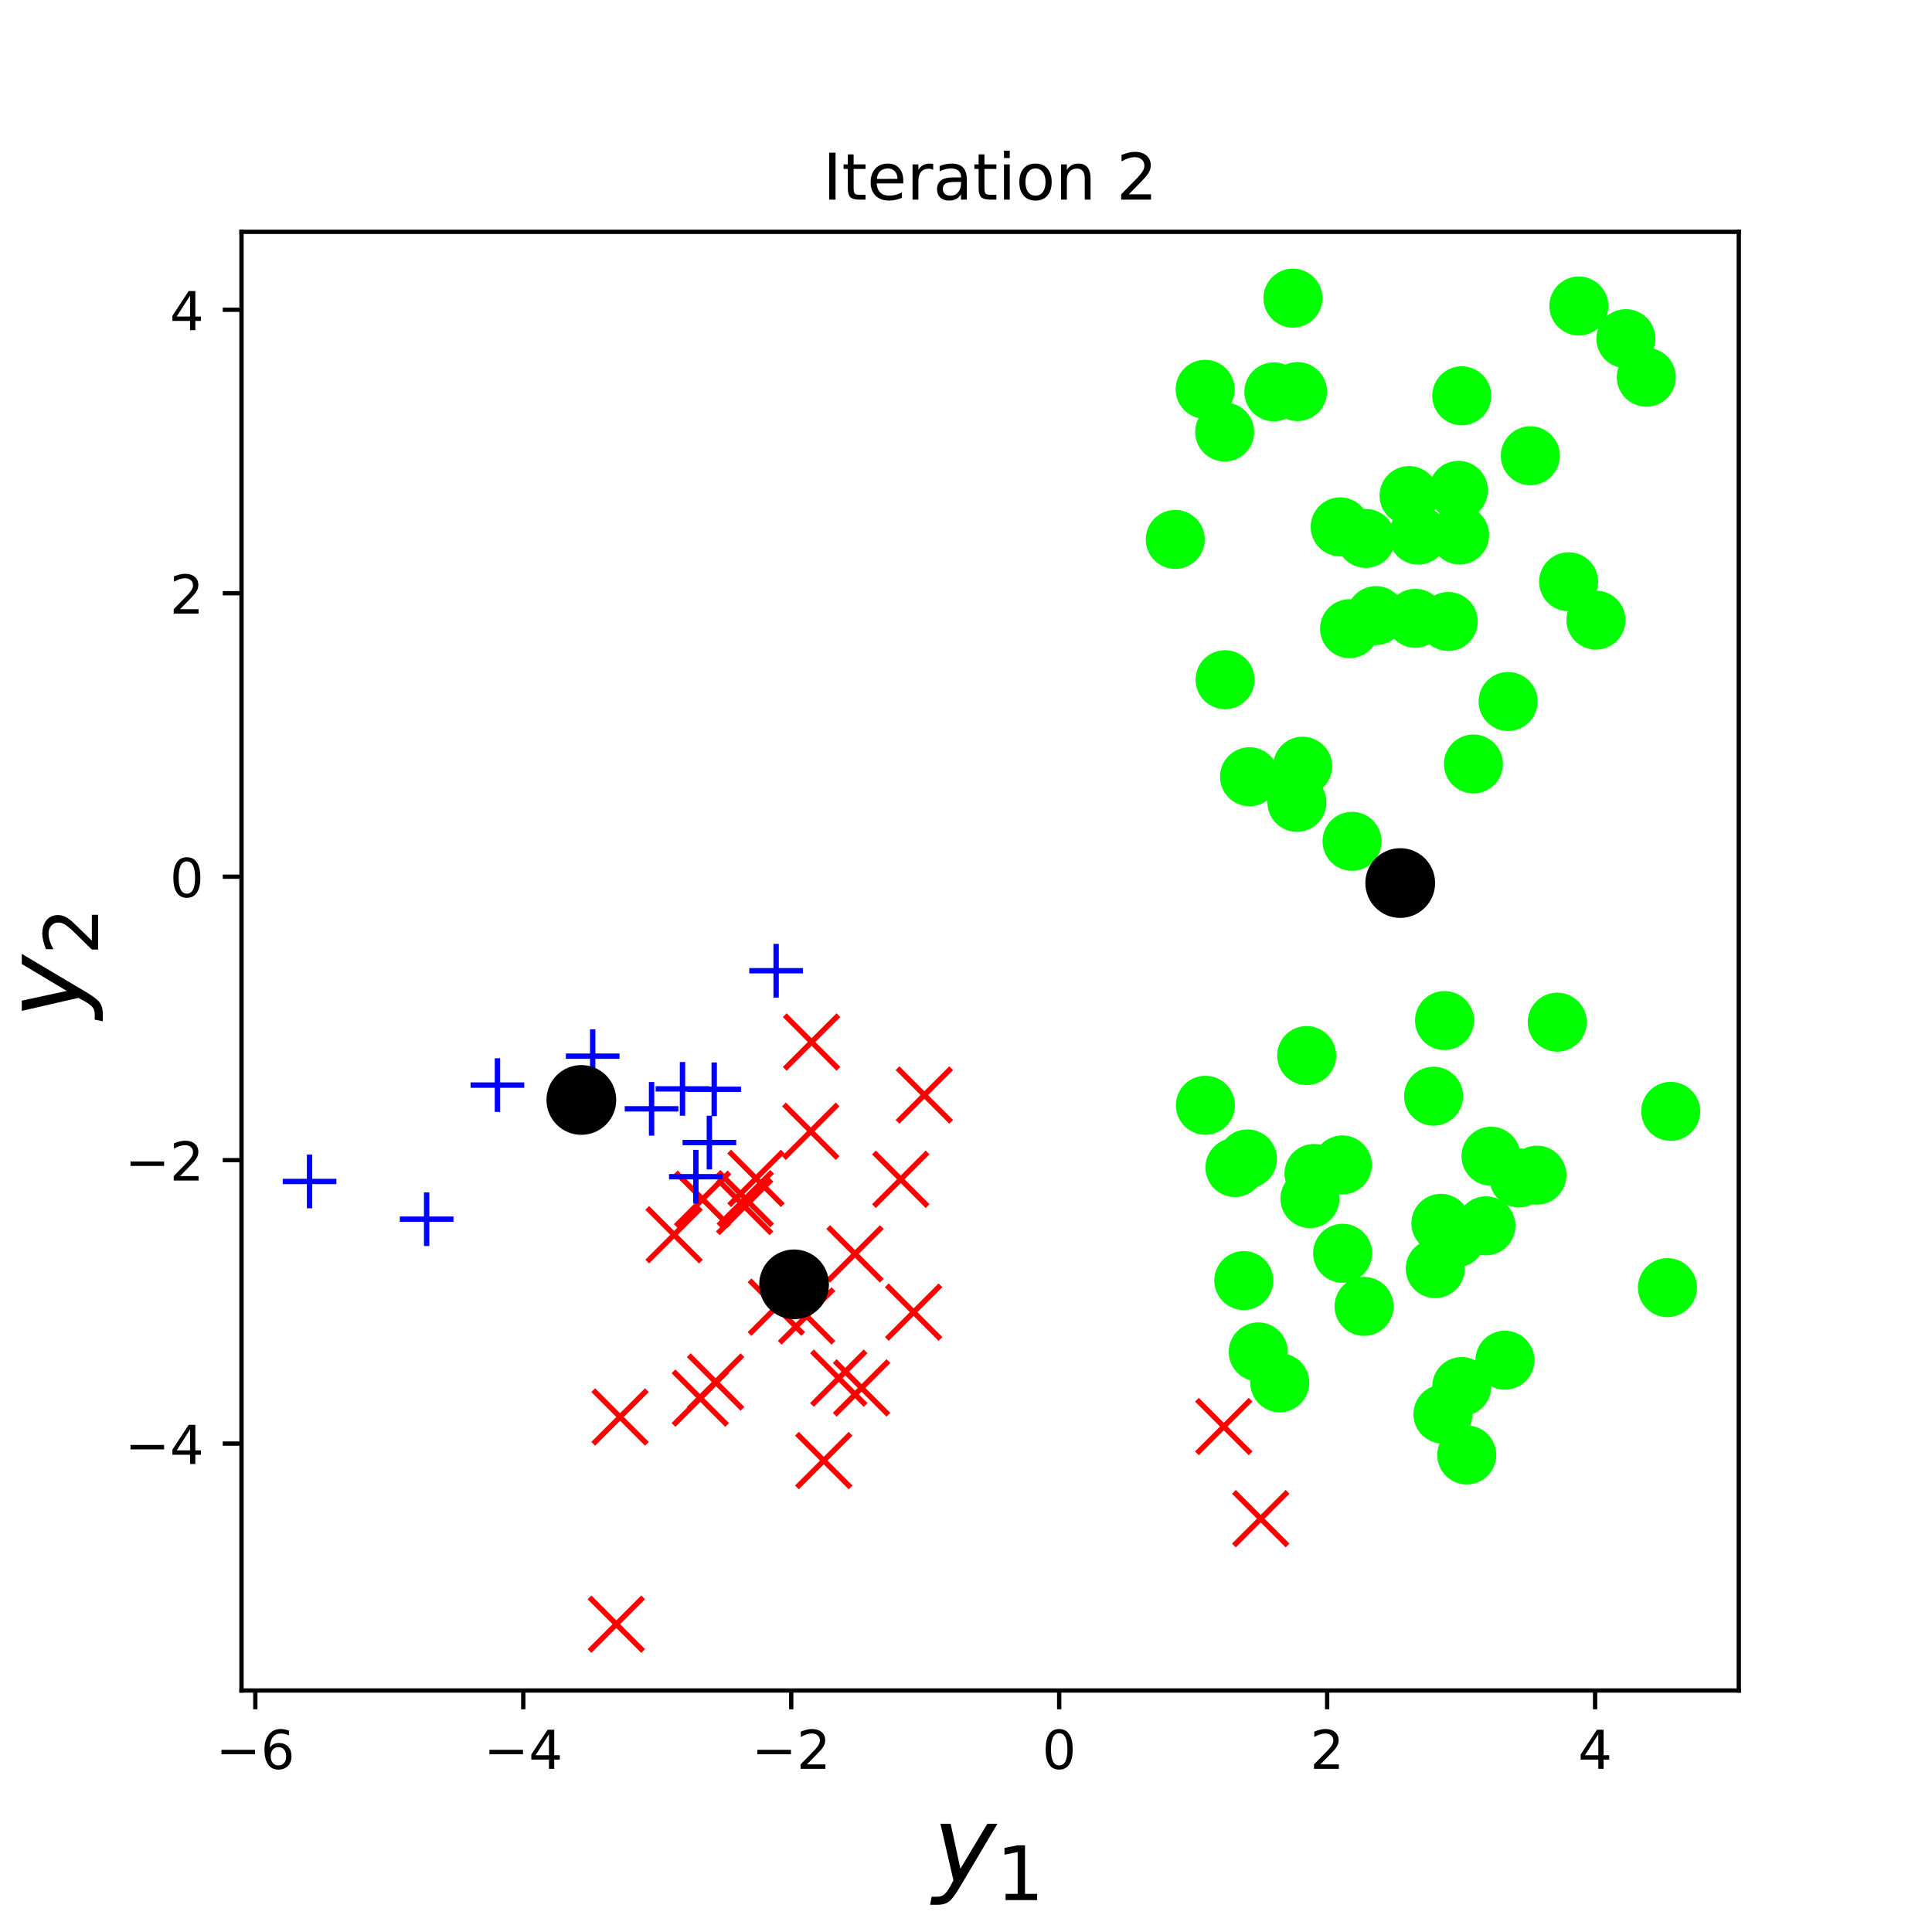
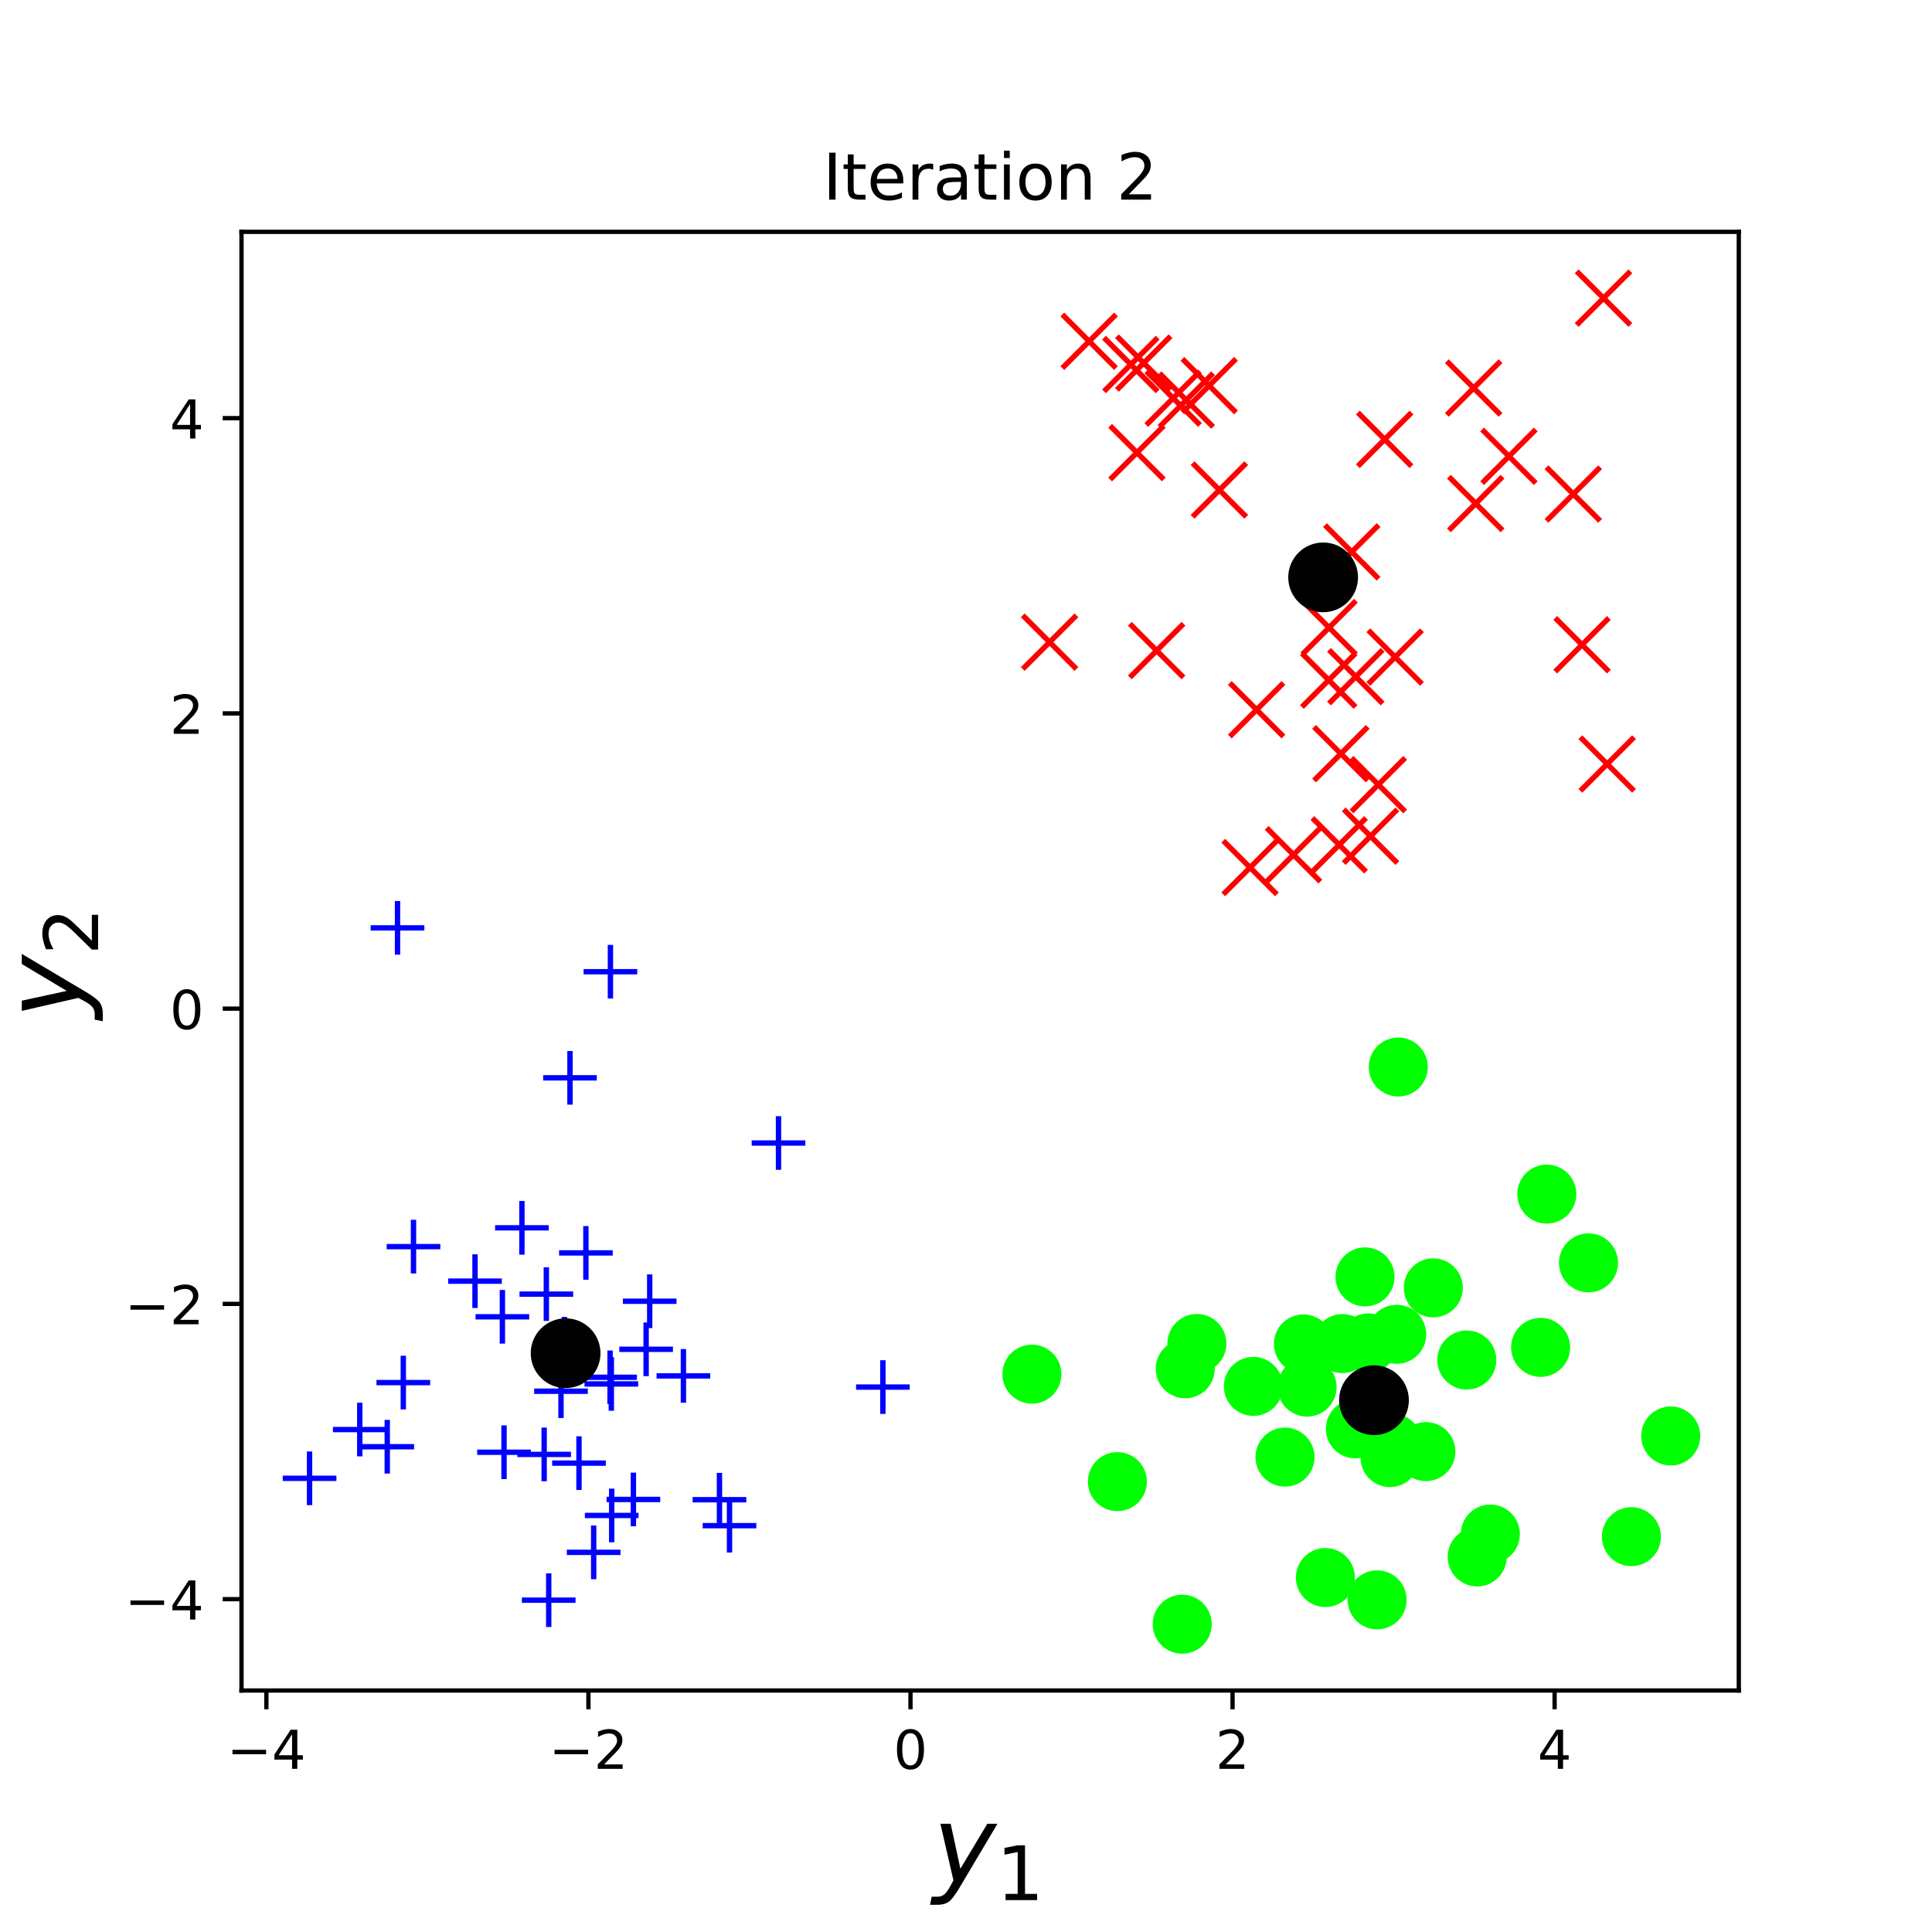
<svg xmlns="http://www.w3.org/2000/svg" xmlns:xlink="http://www.w3.org/1999/xlink" height="360pt" version="1.1" viewBox="0 0 360 360" width="360pt">
  <defs>
    <style type="text/css">
*{stroke-linecap:butt;stroke-linejoin:round;}
  </style>
  </defs>
  <g id="figure_1">
    <g id="patch_1">
      <path d="M 0 360  L 360 360  L 360 0  L 0 0  z " style="fill:#ffffff;" />
    </g>
    <g id="axes_1">
      <g id="patch_2">
        <path d="M 45 315  L 324 315  L 324 43.2  L 45 43.2  z " style="fill:#ffffff;" />
      </g>
      <g id="matplotlib.axis_1">
        <g id="xtick_1">
          <g id="line2d_1">
            <defs>
-               <path d="M 0 0  L 0 3.5  " id="m084eb316c7" style="stroke:#000000;stroke-width:0.8;" />
-             </defs>
-             <g>
-               <use style="stroke:#000000;stroke-width:0.8;" x="47.576" xlink:href="#m084eb316c7" y="315" />
+               <path d="M 0 0  L 0 3.5  " id="ma963f6e9cf" style="stroke:#000000;stroke-width:0.8;" />
+             </defs>
+             <g>
+               <use style="stroke:#000000;stroke-width:0.8;" x="49.633" xlink:href="#ma963f6e9cf" y="315" />
            </g>
          </g>
          <g id="text_1">
            <defs>
              <path d="M 10.594 35.5  L 73.188 35.5  L 73.188 27.203  L 10.594 27.203  z " id="DejaVuSans-2212" />
-               <path d="M 33.016 40.375  Q 26.375 40.375 22.484 35.828  Q 18.609 31.297 18.609 23.391  Q 18.609 15.531 22.484 10.953  Q 26.375 6.391 33.016 6.391  Q 39.656 6.391 43.531 10.953  Q 47.406 15.531 47.406 23.391  Q 47.406 31.297 43.531 35.828  Q 39.656 40.375 33.016 40.375  z M 52.594 71.297  L 52.594 62.312  Q 48.875 64.062 45.094 64.984  Q 41.312 65.922 37.594 65.922  Q 27.828 65.922 22.672 59.328  Q 17.531 52.734 16.797 39.406  Q 19.672 43.656 24.016 45.922  Q 28.375 48.188 33.594 48.188  Q 44.578 48.188 50.953 41.516  Q 57.328 34.859 57.328 23.391  Q 57.328 12.156 50.688 5.359  Q 44.047 -1.422 33.016 -1.422  Q 20.359 -1.422 13.672 8.266  Q 6.984 17.969 6.984 36.375  Q 6.984 53.656 15.188 63.938  Q 23.391 74.219 37.203 74.219  Q 40.922 74.219 44.703 73.484  Q 48.484 72.75 52.594 71.297  z " id="DejaVuSans-36" />
-             </defs>
-             <g transform="translate(40.20445 329.5984)scale(0.1 -0.1)">
+               <path d="M 37.797 64.312  L 12.891 25.391  L 37.797 25.391  z M 35.203 72.906  L 47.609 72.906  L 47.609 25.391  L 58.016 25.391  L 58.016 17.188  L 47.609 17.188  L 47.609 0  L 37.797 0  L 37.797 17.188  L 4.891 17.188  L 4.891 26.703  z " id="DejaVuSans-34" />
+             </defs>
+             <g transform="translate(42.26217 329.5984)scale(0.1 -0.1)">
              <use xlink:href="#DejaVuSans-2212" />
-               <use x="83.789" xlink:href="#DejaVuSans-36" />
+               <use x="83.789" xlink:href="#DejaVuSans-34" />
            </g>
          </g>
        </g>
        <g id="xtick_2">
          <g id="line2d_2">
            <g>
-               <use style="stroke:#000000;stroke-width:0.8;" x="97.505" xlink:href="#m084eb316c7" y="315" />
+               <use style="stroke:#000000;stroke-width:0.8;" x="109.645" xlink:href="#ma963f6e9cf" y="315" />
            </g>
          </g>
          <g id="text_2">
            <defs>
-               <path d="M 37.797 64.312  L 12.891 25.391  L 37.797 25.391  z M 35.203 72.906  L 47.609 72.906  L 47.609 25.391  L 58.016 25.391  L 58.016 17.188  L 47.609 17.188  L 47.609 0  L 37.797 0  L 37.797 17.188  L 4.891 17.188  L 4.891 26.703  z " id="DejaVuSans-34" />
-             </defs>
-             <g transform="translate(90.13429 329.5984)scale(0.1 -0.1)">
+               <path d="M 19.188 8.297  L 53.609 8.297  L 53.609 0  L 7.328 0  L 7.328 8.297  Q 12.938 14.109 22.625 23.891  Q 32.328 33.688 34.812 36.531  Q 39.547 41.844 41.422 45.531  Q 43.312 49.219 43.312 52.781  Q 43.312 58.594 39.234 62.25  Q 35.156 65.922 28.609 65.922  Q 23.969 65.922 18.812 64.312  Q 13.672 62.703 7.812 59.422  L 7.812 69.391  Q 13.766 71.781 18.938 73  Q 24.125 74.219 28.422 74.219  Q 39.75 74.219 46.484 68.547  Q 53.219 62.891 53.219 53.422  Q 53.219 48.922 51.531 44.891  Q 49.859 40.875 45.406 35.406  Q 44.188 33.984 37.641 27.219  Q 31.109 20.453 19.188 8.297  z " id="DejaVuSans-32" />
+             </defs>
+             <g transform="translate(102.2734 329.5984)scale(0.1 -0.1)">
              <use xlink:href="#DejaVuSans-2212" />
-               <use x="83.789" xlink:href="#DejaVuSans-34" />
+               <use x="83.789" xlink:href="#DejaVuSans-32" />
            </g>
          </g>
        </g>
        <g id="xtick_3">
          <g id="line2d_3">
            <g>
-               <use style="stroke:#000000;stroke-width:0.8;" x="147.435" xlink:href="#m084eb316c7" y="315" />
+               <use style="stroke:#000000;stroke-width:0.8;" x="169.656" xlink:href="#ma963f6e9cf" y="315" />
            </g>
          </g>
          <g id="text_3">
            <defs>
-               <path d="M 19.188 8.297  L 53.609 8.297  L 53.609 0  L 7.328 0  L 7.328 8.297  Q 12.938 14.109 22.625 23.891  Q 32.328 33.688 34.812 36.531  Q 39.547 41.844 41.422 45.531  Q 43.312 49.219 43.312 52.781  Q 43.312 58.594 39.234 62.25  Q 35.156 65.922 28.609 65.922  Q 23.969 65.922 18.812 64.312  Q 13.672 62.703 7.812 59.422  L 7.812 69.391  Q 13.766 71.781 18.938 73  Q 24.125 74.219 28.422 74.219  Q 39.75 74.219 46.484 68.547  Q 53.219 62.891 53.219 53.422  Q 53.219 48.922 51.531 44.891  Q 49.859 40.875 45.406 35.406  Q 44.188 33.984 37.641 27.219  Q 31.109 20.453 19.188 8.297  z " id="DejaVuSans-32" />
-             </defs>
-             <g transform="translate(140.0641 329.5984)scale(0.1 -0.1)">
-               <use xlink:href="#DejaVuSans-2212" />
-               <use x="83.789" xlink:href="#DejaVuSans-32" />
+               <path d="M 31.781 66.406  Q 24.172 66.406 20.328 58.906  Q 16.5 51.422 16.5 36.375  Q 16.5 21.391 20.328 13.891  Q 24.172 6.391 31.781 6.391  Q 39.453 6.391 43.281 13.891  Q 47.125 21.391 47.125 36.375  Q 47.125 51.422 43.281 58.906  Q 39.453 66.406 31.781 66.406  z M 31.781 74.219  Q 44.047 74.219 50.516 64.516  Q 56.984 54.828 56.984 36.375  Q 56.984 17.969 50.516 8.266  Q 44.047 -1.422 31.781 -1.422  Q 19.531 -1.422 13.062 8.266  Q 6.594 17.969 6.594 36.375  Q 6.594 54.828 13.062 64.516  Q 19.531 74.219 31.781 74.219  z " id="DejaVuSans-30" />
+             </defs>
+             <g transform="translate(166.4745 329.5984)scale(0.1 -0.1)">
+               <use xlink:href="#DejaVuSans-30" />
            </g>
          </g>
        </g>
        <g id="xtick_4">
          <g id="line2d_4">
            <g>
-               <use style="stroke:#000000;stroke-width:0.8;" x="197.365" xlink:href="#m084eb316c7" y="315" />
+               <use style="stroke:#000000;stroke-width:0.8;" x="229.667" xlink:href="#ma963f6e9cf" y="315" />
            </g>
          </g>
          <g id="text_4">
-             <defs>
-               <path d="M 31.781 66.406  Q 24.172 66.406 20.328 58.906  Q 16.5 51.422 16.5 36.375  Q 16.5 21.391 20.328 13.891  Q 24.172 6.391 31.781 6.391  Q 39.453 6.391 43.281 13.891  Q 47.125 21.391 47.125 36.375  Q 47.125 51.422 43.281 58.906  Q 39.453 66.406 31.781 66.406  z M 31.781 74.219  Q 44.047 74.219 50.516 64.516  Q 56.984 54.828 56.984 36.375  Q 56.984 17.969 50.516 8.266  Q 44.047 -1.422 31.781 -1.422  Q 19.531 -1.422 13.062 8.266  Q 6.594 17.969 6.594 36.375  Q 6.594 54.828 13.062 64.516  Q 19.531 74.219 31.781 74.219  z " id="DejaVuSans-30" />
-             </defs>
-             <g transform="translate(194.1838 329.5984)scale(0.1 -0.1)">
-               <use xlink:href="#DejaVuSans-30" />
+             <g transform="translate(226.4857 329.5984)scale(0.1 -0.1)">
+               <use xlink:href="#DejaVuSans-32" />
            </g>
          </g>
        </g>
        <g id="xtick_5">
          <g id="line2d_5">
            <g>
-               <use style="stroke:#000000;stroke-width:0.8;" x="247.295" xlink:href="#m084eb316c7" y="315" />
+               <use style="stroke:#000000;stroke-width:0.8;" x="289.678" xlink:href="#ma963f6e9cf" y="315" />
            </g>
          </g>
          <g id="text_5">
-             <g transform="translate(244.1136 329.5984)scale(0.1 -0.1)">
-               <use xlink:href="#DejaVuSans-32" />
-             </g>
-           </g>
-         </g>
-         <g id="xtick_6">
-           <g id="line2d_6">
-             <g>
-               <use style="stroke:#000000;stroke-width:0.8;" x="297.225" xlink:href="#m084eb316c7" y="315" />
-             </g>
-           </g>
-           <g id="text_6">
-             <g transform="translate(294.0435 329.5984)scale(0.1 -0.1)">
+             <g transform="translate(286.497 329.5984)scale(0.1 -0.1)">
              <use xlink:href="#DejaVuSans-34" />
            </g>
          </g>
        </g>
-         <g id="text_7">
+         <g id="text_6">
          <defs>
            <path d="M 24.812 -5.078  Q 18.562 -15.578 14.625 -18.188  Q 10.688 -20.797 4.594 -20.797  L -2.484 -20.797  L -0.984 -13.281  L 4.203 -13.281  Q 7.953 -13.281 10.594 -11.234  Q 13.234 -9.188 16.5 -3.219  L 19.281 2  L 7.172 54.688  L 16.703 54.688  L 25.781 12.797  L 50.875 54.688  L 60.297 54.688  z " id="DejaVuSans-Oblique-79" />
            <path d="M 12.406 8.297  L 28.516 8.297  L 28.516 63.922  L 10.984 60.406  L 10.984 69.391  L 28.422 72.906  L 38.281 72.906  L 38.281 8.297  L 54.391 8.297  L 54.391 0  L 12.406 0  z " id="DejaVuSans-31" />
          </defs>
          <g transform="translate(173.8 350.8344)scale(0.2 -0.2)">
            <use transform="translate(0 0.3125)" xlink:href="#DejaVuSans-Oblique-79" />
            <use transform="translate(59.17969 -16.09375)scale(0.7)" xlink:href="#DejaVuSans-31" />
          </g>
        </g>
      </g>
      <g id="matplotlib.axis_2">
        <g id="ytick_1">
-           <g id="line2d_7">
-             <defs>
-               <path d="M 0 0  L -3.5 0  " id="m9a9fa2d6c1" style="stroke:#000000;stroke-width:0.8;" />
-             </defs>
-             <g>
-               <use style="stroke:#000000;stroke-width:0.8;" x="45" xlink:href="#m9a9fa2d6c1" y="268.993" />
-             </g>
-           </g>
-           <g id="text_8">
-             <g transform="translate(23.25781 272.7926)scale(0.1 -0.1)">
+           <g id="line2d_6">
+             <defs>
+               <path d="M 0 0  L -3.5 0  " id="mb59e5fa987" style="stroke:#000000;stroke-width:0.8;" />
+             </defs>
+             <g>
+               <use style="stroke:#000000;stroke-width:0.8;" x="45" xlink:href="#mb59e5fa987" y="297.977" />
+             </g>
+           </g>
+           <g id="text_7">
+             <g transform="translate(23.25781 301.7759)scale(0.1 -0.1)">
              <use xlink:href="#DejaVuSans-2212" />
              <use x="83.789" xlink:href="#DejaVuSans-34" />
            </g>
          </g>
        </g>
        <g id="ytick_2">
-           <g id="line2d_8">
-             <g>
-               <use style="stroke:#000000;stroke-width:0.8;" x="45" xlink:href="#m9a9fa2d6c1" y="216.175" />
-             </g>
-           </g>
-           <g id="text_9">
-             <g transform="translate(23.25781 219.9745)scale(0.1 -0.1)">
+           <g id="line2d_7">
+             <g>
+               <use style="stroke:#000000;stroke-width:0.8;" x="45" xlink:href="#mb59e5fa987" y="242.961" />
+             </g>
+           </g>
+           <g id="text_8">
+             <g transform="translate(23.25781 246.7602)scale(0.1 -0.1)">
              <use xlink:href="#DejaVuSans-2212" />
              <use x="83.789" xlink:href="#DejaVuSans-32" />
            </g>
          </g>
        </g>
        <g id="ytick_3">
+           <g id="line2d_8">
+             <g>
+               <use style="stroke:#000000;stroke-width:0.8;" x="45" xlink:href="#mb59e5fa987" y="187.945" />
+             </g>
+           </g>
+           <g id="text_9">
+             <g transform="translate(31.6375 191.7446)scale(0.1 -0.1)">
+               <use xlink:href="#DejaVuSans-30" />
+             </g>
+           </g>
+         </g>
+         <g id="ytick_4">
          <g id="line2d_9">
            <g>
-               <use style="stroke:#000000;stroke-width:0.8;" x="45" xlink:href="#m9a9fa2d6c1" y="163.357" />
+               <use style="stroke:#000000;stroke-width:0.8;" x="45" xlink:href="#mb59e5fa987" y="132.93" />
            </g>
          </g>
          <g id="text_10">
-             <g transform="translate(31.6375 167.1565)scale(0.1 -0.1)">
-               <use xlink:href="#DejaVuSans-30" />
-             </g>
-           </g>
-         </g>
-         <g id="ytick_4">
+             <g transform="translate(31.6375 136.7289)scale(0.1 -0.1)">
+               <use xlink:href="#DejaVuSans-32" />
+             </g>
+           </g>
+         </g>
+         <g id="ytick_5">
          <g id="line2d_10">
            <g>
-               <use style="stroke:#000000;stroke-width:0.8;" x="45" xlink:href="#m9a9fa2d6c1" y="110.539" />
+               <use style="stroke:#000000;stroke-width:0.8;" x="45" xlink:href="#mb59e5fa987" y="77.914" />
            </g>
          </g>
          <g id="text_11">
-             <g transform="translate(31.6375 114.3385)scale(0.1 -0.1)">
-               <use xlink:href="#DejaVuSans-32" />
-             </g>
-           </g>
-         </g>
-         <g id="ytick_5">
-           <g id="line2d_11">
-             <g>
-               <use style="stroke:#000000;stroke-width:0.8;" x="45" xlink:href="#m9a9fa2d6c1" y="57.721" />
-             </g>
-           </g>
-           <g id="text_12">
-             <g transform="translate(31.6375 61.52047)scale(0.1 -0.1)">
+             <g transform="translate(31.6375 81.71323)scale(0.1 -0.1)">
              <use xlink:href="#DejaVuSans-34" />
            </g>
          </g>
        </g>
-         <g id="text_13">
+         <g id="text_12">
          <g transform="translate(15.05781 189.8)rotate(-90)scale(0.2 -0.2)">
            <use transform="translate(0 0.3125)" xlink:href="#DejaVuSans-Oblique-79" />
            <use transform="translate(59.17969 -16.09375)scale(0.7)" xlink:href="#DejaVuSans-32" />
          </g>
        </g>
      </g>
+       <g id="line2d_11">
+         <defs>
+           <path d="M -5 5  L 5 -5  M -5 -5  L 5 5  " id="m75921ccf84" style="stroke:#ff0000;" />
+         </defs>
+         <g clip-path="url(#pe12b24aa3c)">
+           <use style="fill:#ff0000;stroke:#ff0000;" x="259.967" xlink:href="#m75921ccf84" y="122.437" />
+           <use style="fill:#ff0000;stroke:#ff0000;" x="274.981" xlink:href="#m75921ccf84" y="93.824" />
+           <use style="fill:#ff0000;stroke:#ff0000;" x="225.312" xlink:href="#m75921ccf84" y="71.859" />
+           <use style="fill:#ff0000;stroke:#ff0000;" x="241.026" xlink:href="#m75921ccf84" y="159.269" />
+           <use style="fill:#ff0000;stroke:#ff0000;" x="247.658" xlink:href="#m75921ccf84" y="116.942" />
+           <use style="fill:#ff0000;stroke:#ff0000;" x="255.378" xlink:href="#m75921ccf84" y="155.819" />
+           <use style="fill:#ff0000;stroke:#ff0000;" x="251.88" xlink:href="#m75921ccf84" y="102.84" />
+           <use style="fill:#ff0000;stroke:#ff0000;" x="293.163" xlink:href="#m75921ccf84" y="92.06" />
+           <use style="fill:#ff0000;stroke:#ff0000;" x="281.166" xlink:href="#m75921ccf84" y="85.03" />
+           <use style="fill:#ff0000;stroke:#ff0000;" x="294.794" xlink:href="#m75921ccf84" y="120.139" />
+           <use style="fill:#ff0000;stroke:#ff0000;" x="252.634" xlink:href="#m75921ccf84" y="126.088" />
+           <use style="fill:#ff0000;stroke:#ff0000;" x="258.015" xlink:href="#m75921ccf84" y="81.875" />
+           <use style="fill:#ff0000;stroke:#ff0000;" x="211.855" xlink:href="#m75921ccf84" y="84.345" />
+           <use style="fill:#ff0000;stroke:#ff0000;" x="249.542" xlink:href="#m75921ccf84" y="157.418" />
+           <use style="fill:#ff0000;stroke:#ff0000;" x="249.852" xlink:href="#m75921ccf84" y="140.441" />
+           <use style="fill:#ff0000;stroke:#ff0000;" x="221.046" xlink:href="#m75921ccf84" y="74.548" />
+           <use style="fill:#ff0000;stroke:#ff0000;" x="247.589" xlink:href="#m75921ccf84" y="126.731" />
+           <use style="fill:#ff0000;stroke:#ff0000;" x="213.115" xlink:href="#m75921ccf84" y="67.646" />
+           <use style="fill:#ff0000;stroke:#ff0000;" x="234.154" xlink:href="#m75921ccf84" y="132.248" />
+           <use style="fill:#ff0000;stroke:#ff0000;" x="210.713" xlink:href="#m75921ccf84" y="67.918" />
+           <use style="fill:#ff0000;stroke:#ff0000;" x="299.475" xlink:href="#m75921ccf84" y="142.363" />
+           <use style="fill:#ff0000;stroke:#ff0000;" x="215.527" xlink:href="#m75921ccf84" y="121.229" />
+           <use style="fill:#ff0000;stroke:#ff0000;" x="232.934" xlink:href="#m75921ccf84" y="161.653" />
+           <use style="fill:#ff0000;stroke:#ff0000;" x="298.794" xlink:href="#m75921ccf84" y="55.555" />
+           <use style="fill:#ff0000;stroke:#ff0000;" x="202.949" xlink:href="#m75921ccf84" y="63.596" />
+           <use style="fill:#ff0000;stroke:#ff0000;" x="256.833" xlink:href="#m75921ccf84" y="146.207" />
+           <use style="fill:#ff0000;stroke:#ff0000;" x="195.575" xlink:href="#m75921ccf84" y="119.66" />
+           <use style="fill:#ff0000;stroke:#ff0000;" x="218.6" xlink:href="#m75921ccf84" y="74.192" />
+           <use style="fill:#ff0000;stroke:#ff0000;" x="227.218" xlink:href="#m75921ccf84" y="91.304" />
+           <use style="fill:#ff0000;stroke:#ff0000;" x="274.597" xlink:href="#m75921ccf84" y="72.303" />
+         </g>
+       </g>
      <g id="line2d_12">
        <defs>
-           <path d="M -5 5  L 5 -5  M -5 -5  L 5 5  " id="ma7353adca4" style="stroke:#ff0000;" />
-         </defs>
-         <g clip-path="url(#pc921c50f75)">
-           <use style="fill:#ff0000;stroke:#ff0000;" x="153.497" xlink:href="#ma7353adca4" y="272.16" />
-           <use style="fill:#ff0000;stroke:#ff0000;" x="151.227" xlink:href="#ma7353adca4" y="194.162" />
-           <use style="fill:#ff0000;stroke:#ff0000;" x="150.295" xlink:href="#ma7353adca4" y="245.207" />
-           <use style="fill:#ff0000;stroke:#ff0000;" x="125.605" xlink:href="#ma7353adca4" y="230.076" />
-           <use style="fill:#ff0000;stroke:#ff0000;" x="138.748" xlink:href="#ma7353adca4" y="224.815" />
-           <use style="fill:#ff0000;stroke:#ff0000;" x="172.237" xlink:href="#ma7353adca4" y="204.042" />
-           <use style="fill:#ff0000;stroke:#ff0000;" x="130.921" xlink:href="#ma7353adca4" y="223.456" />
-           <use style="fill:#ff0000;stroke:#ff0000;" x="167.842" xlink:href="#ma7353adca4" y="219.747" />
-           <use style="fill:#ff0000;stroke:#ff0000;" x="156.291" xlink:href="#ma7353adca4" y="256.797" />
-           <use style="fill:#ff0000;stroke:#ff0000;" x="144.663" xlink:href="#ma7353adca4" y="243.569" />
-           <use style="fill:#ff0000;stroke:#ff0000;" x="170.243" xlink:href="#ma7353adca4" y="244.496" />
-           <use style="fill:#ff0000;stroke:#ff0000;" x="115.54" xlink:href="#ma7353adca4" y="264.033" />
-           <use style="fill:#ff0000;stroke:#ff0000;" x="160.54" xlink:href="#ma7353adca4" y="258.619" />
-           <use style="fill:#ff0000;stroke:#ff0000;" x="114.839" xlink:href="#ma7353adca4" y="302.645" />
-           <use style="fill:#ff0000;stroke:#ff0000;" x="130.495" xlink:href="#ma7353adca4" y="260.528" />
-           <use style="fill:#ff0000;stroke:#ff0000;" x="151.077" xlink:href="#ma7353adca4" y="210.792" />
-           <use style="fill:#ff0000;stroke:#ff0000;" x="133.339" xlink:href="#ma7353adca4" y="257.519" />
-           <use style="fill:#ff0000;stroke:#ff0000;" x="159.315" xlink:href="#ma7353adca4" y="233.643" />
-           <use style="fill:#ff0000;stroke:#ff0000;" x="138.875" xlink:href="#ma7353adca4" y="223.356" />
-           <use style="fill:#ff0000;stroke:#ff0000;" x="140.866" xlink:href="#ma7353adca4" y="219.576" />
-           <use style="fill:#ff0000;stroke:#ff0000;" x="228.029" xlink:href="#ma7353adca4" y="265.813" />
-           <use style="fill:#ff0000;stroke:#ff0000;" x="234.918" xlink:href="#ma7353adca4" y="282.98" />
+           <path d="M 0 5  C 1.326 5 2.598 4.473 3.536 3.536  C 4.473 2.598 5 1.326 5 0  C 5 -1.326 4.473 -2.598 3.536 -3.536  C 2.598 -4.473 1.326 -5 0 -5  C -1.326 -5 -2.598 -4.473 -3.536 -3.536  C -4.473 -2.598 -5 -1.326 -5 0  C -5 1.326 -4.473 2.598 -3.536 3.536  C -2.598 4.473 -1.326 5 0 5  z " id="me9b2788ab7" style="stroke:#00ff00;" />
+         </defs>
+         <g clip-path="url(#pe12b24aa3c)">
+           <use style="fill:#00ff00;stroke:#00ff00;" x="208.209" xlink:href="#me9b2788ab7" y="276.08" />
+           <use style="fill:#00ff00;stroke:#00ff00;" x="223.023" xlink:href="#me9b2788ab7" y="250.343" />
+           <use style="fill:#00ff00;stroke:#00ff00;" x="259.485" xlink:href="#me9b2788ab7" y="268.92" />
+           <use style="fill:#00ff00;stroke:#00ff00;" x="256.608" xlink:href="#me9b2788ab7" y="298.11" />
+           <use style="fill:#00ff00;stroke:#00ff00;" x="250.154" xlink:href="#me9b2788ab7" y="250.356" />
+           <use style="fill:#00ff00;stroke:#00ff00;" x="259.014" xlink:href="#me9b2788ab7" y="271.601" />
+           <use style="fill:#00ff00;stroke:#00ff00;" x="260.256" xlink:href="#me9b2788ab7" y="248.632" />
+           <use style="fill:#00ff00;stroke:#00ff00;" x="265.696" xlink:href="#me9b2788ab7" y="270.484" />
+           <use style="fill:#00ff00;stroke:#00ff00;" x="295.995" xlink:href="#me9b2788ab7" y="235.317" />
+           <use style="fill:#00ff00;stroke:#00ff00;" x="277.705" xlink:href="#me9b2788ab7" y="285.85" />
+           <use style="fill:#00ff00;stroke:#00ff00;" x="246.966" xlink:href="#me9b2788ab7" y="293.952" />
+           <use style="fill:#00ff00;stroke:#00ff00;" x="243.556" xlink:href="#me9b2788ab7" y="258.464" />
+           <use style="fill:#00ff00;stroke:#00ff00;" x="239.439" xlink:href="#me9b2788ab7" y="271.511" />
+           <use style="fill:#00ff00;stroke:#00ff00;" x="254.987" xlink:href="#me9b2788ab7" y="250.232" />
+           <use style="fill:#00ff00;stroke:#00ff00;" x="242.868" xlink:href="#me9b2788ab7" y="250.42" />
+           <use style="fill:#00ff00;stroke:#00ff00;" x="273.318" xlink:href="#me9b2788ab7" y="253.422" />
+           <use style="fill:#00ff00;stroke:#00ff00;" x="252.554" xlink:href="#me9b2788ab7" y="266.241" />
+           <use style="fill:#00ff00;stroke:#00ff00;" x="254.352" xlink:href="#me9b2788ab7" y="237.934" />
+           <use style="fill:#00ff00;stroke:#00ff00;" x="192.278" xlink:href="#me9b2788ab7" y="256.055" />
+           <use style="fill:#00ff00;stroke:#00ff00;" x="287.068" xlink:href="#me9b2788ab7" y="251.065" />
+           <use style="fill:#00ff00;stroke:#00ff00;" x="220.286" xlink:href="#me9b2788ab7" y="302.645" />
+           <use style="fill:#00ff00;stroke:#00ff00;" x="220.85" xlink:href="#me9b2788ab7" y="255.054" />
+           <use style="fill:#00ff00;stroke:#00ff00;" x="260.549" xlink:href="#me9b2788ab7" y="198.822" />
+           <use style="fill:#00ff00;stroke:#00ff00;" x="288.222" xlink:href="#me9b2788ab7" y="222.503" />
+           <use style="fill:#00ff00;stroke:#00ff00;" x="311.318" xlink:href="#me9b2788ab7" y="267.572" />
+           <use style="fill:#00ff00;stroke:#00ff00;" x="275.251" xlink:href="#me9b2788ab7" y="290.109" />
+           <use style="fill:#00ff00;stroke:#00ff00;" x="303.984" xlink:href="#me9b2788ab7" y="286.337" />
+           <use style="fill:#00ff00;stroke:#00ff00;" x="233.547" xlink:href="#me9b2788ab7" y="258.333" />
+           <use style="fill:#00ff00;stroke:#00ff00;" x="267.075" xlink:href="#me9b2788ab7" y="239.974" />
        </g>
      </g>
      <g id="line2d_13">
        <defs>
-           <path d="M 0 5  C 1.326 5 2.598 4.473 3.536 3.536  C 4.473 2.598 5 1.326 5 0  C 5 -1.326 4.473 -2.598 3.536 -3.536  C 2.598 -4.473 1.326 -5 0 -5  C -1.326 -5 -2.598 -4.473 -3.536 -3.536  C -4.473 -2.598 -5 -1.326 -5 0  C -5 1.326 -4.473 2.598 -3.536 3.536  C -2.598 4.473 -1.326 5 0 5  z " id="mcce8beef41" style="stroke:#00ff00;" />
-         </defs>
-         <g clip-path="url(#pc921c50f75)">
-           <use style="fill:#00ff00;stroke:#00ff00;" x="256.392" xlink:href="#mcce8beef41" y="114.707" />
-           <use style="fill:#00ff00;stroke:#00ff00;" x="262.562" xlink:href="#mcce8beef41" y="92.341" />
-           <use style="fill:#00ff00;stroke:#00ff00;" x="228.274" xlink:href="#mcce8beef41" y="126.654" />
-           <use style="fill:#00ff00;stroke:#00ff00;" x="297.385" xlink:href="#mcce8beef41" y="115.556" />
-           <use style="fill:#00ff00;stroke:#00ff00;" x="269.867" xlink:href="#mcce8beef41" y="115.809" />
-           <use style="fill:#00ff00;stroke:#00ff00;" x="271.754" xlink:href="#mcce8beef41" y="91.367" />
-           <use style="fill:#00ff00;stroke:#00ff00;" x="224.561" xlink:href="#mcce8beef41" y="72.543" />
-           <use style="fill:#00ff00;stroke:#00ff00;" x="218.991" xlink:href="#mcce8beef41" y="100.517" />
-           <use style="fill:#00ff00;stroke:#00ff00;" x="302.961" xlink:href="#mcce8beef41" y="63.103" />
-           <use style="fill:#00ff00;stroke:#00ff00;" x="285.16" xlink:href="#mcce8beef41" y="84.924" />
-           <use style="fill:#00ff00;stroke:#00ff00;" x="251.937" xlink:href="#mcce8beef41" y="156.77" />
-           <use style="fill:#00ff00;stroke:#00ff00;" x="242.73" xlink:href="#mcce8beef41" y="142.773" />
-           <use style="fill:#00ff00;stroke:#00ff00;" x="271.985" xlink:href="#mcce8beef41" y="99.695" />
-           <use style="fill:#00ff00;stroke:#00ff00;" x="292.292" xlink:href="#mcce8beef41" y="108.401" />
-           <use style="fill:#00ff00;stroke:#00ff00;" x="306.765" xlink:href="#mcce8beef41" y="70.289" />
-           <use style="fill:#00ff00;stroke:#00ff00;" x="232.831" xlink:href="#mcce8beef41" y="144.736" />
-           <use style="fill:#00ff00;stroke:#00ff00;" x="274.556" xlink:href="#mcce8beef41" y="142.359" />
-           <use style="fill:#00ff00;stroke:#00ff00;" x="251.477" xlink:href="#mcce8beef41" y="117.143" />
-           <use style="fill:#00ff00;stroke:#00ff00;" x="237.365" xlink:href="#mcce8beef41" y="73.017" />
-           <use style="fill:#00ff00;stroke:#00ff00;" x="294.196" xlink:href="#mcce8beef41" y="57.018" />
-           <use style="fill:#00ff00;stroke:#00ff00;" x="263.733" xlink:href="#mcce8beef41" y="115.214" />
-           <use style="fill:#00ff00;stroke:#00ff00;" x="240.923" xlink:href="#mcce8beef41" y="55.555" />
-           <use style="fill:#00ff00;stroke:#00ff00;" x="272.379" xlink:href="#mcce8beef41" y="73.752" />
-           <use style="fill:#00ff00;stroke:#00ff00;" x="228.201" xlink:href="#mcce8beef41" y="80.501" />
-           <use style="fill:#00ff00;stroke:#00ff00;" x="254.488" xlink:href="#mcce8beef41" y="100.323" />
-           <use style="fill:#00ff00;stroke:#00ff00;" x="241.665" xlink:href="#mcce8beef41" y="149.513" />
-           <use style="fill:#00ff00;stroke:#00ff00;" x="281.017" xlink:href="#mcce8beef41" y="130.713" />
-           <use style="fill:#00ff00;stroke:#00ff00;" x="241.778" xlink:href="#mcce8beef41" y="72.963" />
-           <use style="fill:#00ff00;stroke:#00ff00;" x="264.265" xlink:href="#mcce8beef41" y="99.717" />
-           <use style="fill:#00ff00;stroke:#00ff00;" x="249.725" xlink:href="#mcce8beef41" y="98.173" />
-           <use style="fill:#00ff00;stroke:#00ff00;" x="310.708" xlink:href="#mcce8beef41" y="239.931" />
-           <use style="fill:#00ff00;stroke:#00ff00;" x="268.487" xlink:href="#mcce8beef41" y="227.954" />
-           <use style="fill:#00ff00;stroke:#00ff00;" x="286.389" xlink:href="#mcce8beef41" y="218.976" />
-           <use style="fill:#00ff00;stroke:#00ff00;" x="232.44" xlink:href="#mcce8beef41" y="215.949" />
-           <use style="fill:#00ff00;stroke:#00ff00;" x="276.884" xlink:href="#mcce8beef41" y="228.419" />
-           <use style="fill:#00ff00;stroke:#00ff00;" x="268.867" xlink:href="#mcce8beef41" y="263.505" />
-           <use style="fill:#00ff00;stroke:#00ff00;" x="230.109" xlink:href="#mcce8beef41" y="217.553" />
-           <use style="fill:#00ff00;stroke:#00ff00;" x="267.441" xlink:href="#mcce8beef41" y="236.391" />
-           <use style="fill:#00ff00;stroke:#00ff00;" x="244.092" xlink:href="#mcce8beef41" y="223.341" />
-           <use style="fill:#00ff00;stroke:#00ff00;" x="250.181" xlink:href="#mcce8beef41" y="233.53" />
-           <use style="fill:#00ff00;stroke:#00ff00;" x="271.271" xlink:href="#mcce8beef41" y="230.716" />
-           <use style="fill:#00ff00;stroke:#00ff00;" x="277.828" xlink:href="#mcce8beef41" y="215.446" />
-           <use style="fill:#00ff00;stroke:#00ff00;" x="254.173" xlink:href="#mcce8beef41" y="243.427" />
-           <use style="fill:#00ff00;stroke:#00ff00;" x="234.459" xlink:href="#mcce8beef41" y="251.909" />
-           <use style="fill:#00ff00;stroke:#00ff00;" x="273.308" xlink:href="#mcce8beef41" y="271.109" />
-           <use style="fill:#00ff00;stroke:#00ff00;" x="311.318" xlink:href="#mcce8beef41" y="207.089" />
-           <use style="fill:#00ff00;stroke:#00ff00;" x="269.168" xlink:href="#mcce8beef41" y="190.168" />
-           <use style="fill:#00ff00;stroke:#00ff00;" x="243.477" xlink:href="#mcce8beef41" y="196.691" />
-           <use style="fill:#00ff00;stroke:#00ff00;" x="290.171" xlink:href="#mcce8beef41" y="190.466" />
-           <use style="fill:#00ff00;stroke:#00ff00;" x="244.841" xlink:href="#mcce8beef41" y="218.665" />
-           <use style="fill:#00ff00;stroke:#00ff00;" x="238.465" xlink:href="#mcce8beef41" y="257.661" />
-           <use style="fill:#00ff00;stroke:#00ff00;" x="272.374" xlink:href="#mcce8beef41" y="258.361" />
-           <use style="fill:#00ff00;stroke:#00ff00;" x="231.763" xlink:href="#mcce8beef41" y="238.616" />
-           <use style="fill:#00ff00;stroke:#00ff00;" x="280.426" xlink:href="#mcce8beef41" y="253.456" />
-           <use style="fill:#00ff00;stroke:#00ff00;" x="283.034" xlink:href="#mcce8beef41" y="219.489" />
-           <use style="fill:#00ff00;stroke:#00ff00;" x="250.135" xlink:href="#mcce8beef41" y="217.067" />
-           <use style="fill:#00ff00;stroke:#00ff00;" x="267.128" xlink:href="#mcce8beef41" y="204.262" />
-           <use style="fill:#00ff00;stroke:#00ff00;" x="224.612" xlink:href="#mcce8beef41" y="205.956" />
+           <path d="M -5 0  L 5 0  M 0 5  L 0 -5  " id="md0c9ee6a55" style="stroke:#0000ff;" />
+         </defs>
+         <g clip-path="url(#pe12b24aa3c)">
+           <use style="fill:#0000ff;stroke:#0000ff;" x="113.744" xlink:href="#md0c9ee6a55" y="181.062" />
+           <use style="fill:#0000ff;stroke:#0000ff;" x="93.919" xlink:href="#md0c9ee6a55" y="270.605" />
+           <use style="fill:#0000ff;stroke:#0000ff;" x="104.533" xlink:href="#md0c9ee6a55" y="259.234" />
+           <use style="fill:#0000ff;stroke:#0000ff;" x="77.05" xlink:href="#md0c9ee6a55" y="232.293" />
+           <use style="fill:#0000ff;stroke:#0000ff;" x="106.208" xlink:href="#md0c9ee6a55" y="200.837" />
+           <use style="fill:#0000ff;stroke:#0000ff;" x="93.612" xlink:href="#md0c9ee6a55" y="245.368" />
+           <use style="fill:#0000ff;stroke:#0000ff;" x="74.072" xlink:href="#md0c9ee6a55" y="172.892" />
+           <use style="fill:#0000ff;stroke:#0000ff;" x="67.036" xlink:href="#md0c9ee6a55" y="266.377" />
+           <use style="fill:#0000ff;stroke:#0000ff;" x="118.024" xlink:href="#md0c9ee6a55" y="279.404" />
+           <use style="fill:#0000ff;stroke:#0000ff;" x="113.981" xlink:href="#md0c9ee6a55" y="282.38" />
+           <use style="fill:#0000ff;stroke:#0000ff;" x="105.172" xlink:href="#md0c9ee6a55" y="250.377" />
+           <use style="fill:#0000ff;stroke:#0000ff;" x="101.395" xlink:href="#md0c9ee6a55" y="271.011" />
+           <use style="fill:#0000ff;stroke:#0000ff;" x="121.061" xlink:href="#md0c9ee6a55" y="242.469" />
+           <use style="fill:#0000ff;stroke:#0000ff;" x="102.244" xlink:href="#md0c9ee6a55" y="298.164" />
+           <use style="fill:#0000ff;stroke:#0000ff;" x="72.159" xlink:href="#md0c9ee6a55" y="269.579" />
+           <use style="fill:#0000ff;stroke:#0000ff;" x="57.682" xlink:href="#md0c9ee6a55" y="275.462" />
+           <use style="fill:#0000ff;stroke:#0000ff;" x="164.514" xlink:href="#md0c9ee6a55" y="258.458" />
+           <use style="fill:#0000ff;stroke:#0000ff;" x="113.913" xlink:href="#md0c9ee6a55" y="257.88" />
+           <use style="fill:#0000ff;stroke:#0000ff;" x="107.885" xlink:href="#md0c9ee6a55" y="272.63" />
+           <use style="fill:#0000ff;stroke:#0000ff;" x="113.677" xlink:href="#md0c9ee6a55" y="256.64" />
+           <use style="fill:#0000ff;stroke:#0000ff;" x="101.803" xlink:href="#md0c9ee6a55" y="241.139" />
+           <use style="fill:#0000ff;stroke:#0000ff;" x="109.174" xlink:href="#md0c9ee6a55" y="233.459" />
+           <use style="fill:#0000ff;stroke:#0000ff;" x="110.623" xlink:href="#md0c9ee6a55" y="289.258" />
+           <use style="fill:#0000ff;stroke:#0000ff;" x="145.061" xlink:href="#md0c9ee6a55" y="212.982" />
+           <use style="fill:#0000ff;stroke:#0000ff;" x="134.061" xlink:href="#md0c9ee6a55" y="279.451" />
+           <use style="fill:#0000ff;stroke:#0000ff;" x="97.252" xlink:href="#md0c9ee6a55" y="228.79" />
+           <use style="fill:#0000ff;stroke:#0000ff;" x="127.344" xlink:href="#md0c9ee6a55" y="256.38" />
+           <use style="fill:#0000ff;stroke:#0000ff;" x="75.15" xlink:href="#md0c9ee6a55" y="257.624" />
+           <use style="fill:#0000ff;stroke:#0000ff;" x="88.513" xlink:href="#md0c9ee6a55" y="238.725" />
+           <use style="fill:#0000ff;stroke:#0000ff;" x="120.394" xlink:href="#md0c9ee6a55" y="251.427" />
+           <use style="fill:#0000ff;stroke:#0000ff;" x="135.932" xlink:href="#md0c9ee6a55" y="284.283" />
        </g>
      </g>
      <g id="line2d_14">
        <defs>
-           <path d="M -5 0  L 5 0  M 0 5  L 0 -5  " id="m11388612dd" style="stroke:#0000ff;" />
-         </defs>
-         <g clip-path="url(#pc921c50f75)">
-           <use style="fill:#0000ff;stroke:#0000ff;" x="57.682" xlink:href="#m11388612dd" y="220.15" />
-           <use style="fill:#0000ff;stroke:#0000ff;" x="110.44" xlink:href="#m11388612dd" y="196.803" />
-           <use style="fill:#0000ff;stroke:#0000ff;" x="92.687" xlink:href="#m11388612dd" y="202.191" />
-           <use style="fill:#0000ff;stroke:#0000ff;" x="127.174" xlink:href="#m11388612dd" y="202.899" />
-           <use style="fill:#0000ff;stroke:#0000ff;" x="79.5" xlink:href="#m11388612dd" y="227.173" />
-           <use style="fill:#0000ff;stroke:#0000ff;" x="133.084" xlink:href="#m11388612dd" y="202.975" />
-           <use style="fill:#0000ff;stroke:#0000ff;" x="132.18" xlink:href="#m11388612dd" y="212.896" />
-           <use style="fill:#0000ff;stroke:#0000ff;" x="144.62" xlink:href="#m11388612dd" y="180.882" />
-           <use style="fill:#0000ff;stroke:#0000ff;" x="121.411" xlink:href="#m11388612dd" y="206.616" />
-           <use style="fill:#0000ff;stroke:#0000ff;" x="129.664" xlink:href="#m11388612dd" y="219.26" />
-         </g>
-       </g>
-       <g id="line2d_15">
-         <defs>
-           <path d="M 0 6  C 1.591 6 3.117 5.368 4.243 4.243  C 5.368 3.117 6 1.591 6 0  C 6 -1.591 5.368 -3.117 4.243 -4.243  C 3.117 -5.368 1.591 -6 0 -6  C -1.591 -6 -3.117 -5.368 -4.243 -4.243  C -5.368 -3.117 -6 -1.591 -6 0  C -6 1.591 -5.368 3.117 -4.243 4.243  C -3.117 5.368 -1.591 6 0 6  z " id="me7819d906c" style="stroke:#000000;" />
-         </defs>
-         <g clip-path="url(#pc921c50f75)">
-           <use style="stroke:#000000;" x="147.966" xlink:href="#me7819d906c" y="239.321" />
-           <use style="stroke:#000000;" x="260.912" xlink:href="#me7819d906c" y="164.543" />
-           <use style="stroke:#000000;" x="108.325" xlink:href="#me7819d906c" y="204.961" />
+           <path d="M 0 6  C 1.591 6 3.117 5.368 4.243 4.243  C 5.368 3.117 6 1.591 6 0  C 6 -1.591 5.368 -3.117 4.243 -4.243  C 3.117 -5.368 1.591 -6 0 -6  C -1.591 -6 -3.117 -5.368 -4.243 -4.243  C -5.368 -3.117 -6 -1.591 -6 0  C -6 1.591 -5.368 3.117 -4.243 4.243  C -3.117 5.368 -1.591 6 0 6  z " id="me1f37d0a4b" style="stroke:#000000;" />
+         </defs>
+         <g clip-path="url(#pe12b24aa3c)">
+           <use style="stroke:#000000;" x="246.545" xlink:href="#me1f37d0a4b" y="107.585" />
+           <use style="stroke:#000000;" x="256.021" xlink:href="#me1f37d0a4b" y="260.908" />
+           <use style="stroke:#000000;" x="105.393" xlink:href="#me1f37d0a4b" y="252.15" />
        </g>
      </g>
      <g id="patch_3">
        <path d="M 45 315  L 45 43.2  " style="fill:none;stroke:#000000;stroke-linecap:square;stroke-linejoin:miter;stroke-width:0.8;" />
      </g>
      <g id="patch_4">
        <path d="M 324 315  L 324 43.2  " style="fill:none;stroke:#000000;stroke-linecap:square;stroke-linejoin:miter;stroke-width:0.8;" />
      </g>
      <g id="patch_5">
        <path d="M 45 315  L 324 315  " style="fill:none;stroke:#000000;stroke-linecap:square;stroke-linejoin:miter;stroke-width:0.8;" />
      </g>
      <g id="patch_6">
        <path d="M 45 43.2  L 324 43.2  " style="fill:none;stroke:#000000;stroke-linecap:square;stroke-linejoin:miter;stroke-width:0.8;" />
      </g>
-       <g id="text_14">
+       <g id="text_13">
        <defs>
          <path d="M 9.812 72.906  L 19.672 72.906  L 19.672 0  L 9.812 0  z " id="DejaVuSans-49" />
          <path d="M 18.312 70.219  L 18.312 54.688  L 36.812 54.688  L 36.812 47.703  L 18.312 47.703  L 18.312 18.016  Q 18.312 11.328 20.141 9.422  Q 21.969 7.516 27.594 7.516  L 36.812 7.516  L 36.812 0  L 27.594 0  Q 17.188 0 13.234 3.875  Q 9.281 7.766 9.281 18.016  L 9.281 47.703  L 2.688 47.703  L 2.688 54.688  L 9.281 54.688  L 9.281 70.219  z " id="DejaVuSans-74" />
          <path d="M 56.203 29.594  L 56.203 25.203  L 14.891 25.203  Q 15.484 15.922 20.484 11.062  Q 25.484 6.203 34.422 6.203  Q 39.594 6.203 44.453 7.469  Q 49.312 8.734 54.109 11.281  L 54.109 2.781  Q 49.266 0.734 44.188 -0.344  Q 39.109 -1.422 33.891 -1.422  Q 20.797 -1.422 13.156 6.188  Q 5.516 13.812 5.516 26.812  Q 5.516 40.234 12.766 48.109  Q 20.016 56 32.328 56  Q 43.359 56 49.781 48.891  Q 56.203 41.797 56.203 29.594  z M 47.219 32.234  Q 47.125 39.594 43.094 43.984  Q 39.062 48.391 32.422 48.391  Q 24.906 48.391 20.391 44.141  Q 15.875 39.891 15.188 32.172  z " id="DejaVuSans-65" />
          <path d="M 41.109 46.297  Q 39.594 47.172 37.812 47.578  Q 36.031 48 33.891 48  Q 26.266 48 22.188 43.047  Q 18.109 38.094 18.109 28.812  L 18.109 0  L 9.078 0  L 9.078 54.688  L 18.109 54.688  L 18.109 46.188  Q 20.953 51.172 25.484 53.578  Q 30.031 56 36.531 56  Q 37.453 56 38.578 55.875  Q 39.703 55.766 41.062 55.516  z " id="DejaVuSans-72" />
          <path d="M 34.281 27.484  Q 23.391 27.484 19.188 25  Q 14.984 22.516 14.984 16.5  Q 14.984 11.719 18.141 8.906  Q 21.297 6.109 26.703 6.109  Q 34.188 6.109 38.703 11.406  Q 43.219 16.703 43.219 25.484  L 43.219 27.484  z M 52.203 31.203  L 52.203 0  L 43.219 0  L 43.219 8.297  Q 40.141 3.328 35.547 0.953  Q 30.953 -1.422 24.312 -1.422  Q 15.922 -1.422 10.953 3.297  Q 6 8.016 6 15.922  Q 6 25.141 12.172 29.828  Q 18.359 34.516 30.609 34.516  L 43.219 34.516  L 43.219 35.406  Q 43.219 41.609 39.141 45  Q 35.062 48.391 27.688 48.391  Q 23 48.391 18.547 47.266  Q 14.109 46.141 10.016 43.891  L 10.016 52.203  Q 14.938 54.109 19.578 55.047  Q 24.219 56 28.609 56  Q 40.484 56 46.344 49.844  Q 52.203 43.703 52.203 31.203  z " id="DejaVuSans-61" />
          <path d="M 9.422 54.688  L 18.406 54.688  L 18.406 0  L 9.422 0  z M 9.422 75.984  L 18.406 75.984  L 18.406 64.594  L 9.422 64.594  z " id="DejaVuSans-69" />
          <path d="M 30.609 48.391  Q 23.391 48.391 19.188 42.75  Q 14.984 37.109 14.984 27.297  Q 14.984 17.484 19.156 11.844  Q 23.344 6.203 30.609 6.203  Q 37.797 6.203 41.984 11.859  Q 46.188 17.531 46.188 27.297  Q 46.188 37.016 41.984 42.703  Q 37.797 48.391 30.609 48.391  z M 30.609 56  Q 42.328 56 49.016 48.375  Q 55.719 40.766 55.719 27.297  Q 55.719 13.875 49.016 6.219  Q 42.328 -1.422 30.609 -1.422  Q 18.844 -1.422 12.172 6.219  Q 5.516 13.875 5.516 27.297  Q 5.516 40.766 12.172 48.375  Q 18.844 56 30.609 56  z " id="DejaVuSans-6f" />
          <path d="M 54.891 33.016  L 54.891 0  L 45.906 0  L 45.906 32.719  Q 45.906 40.484 42.875 44.328  Q 39.844 48.188 33.797 48.188  Q 26.516 48.188 22.312 43.547  Q 18.109 38.922 18.109 30.906  L 18.109 0  L 9.078 0  L 9.078 54.688  L 18.109 54.688  L 18.109 46.188  Q 21.344 51.125 25.703 53.562  Q 30.078 56 35.797 56  Q 45.219 56 50.047 50.172  Q 54.891 44.344 54.891 33.016  z " id="DejaVuSans-6e" />
          <path id="DejaVuSans-20" />
        </defs>
        <g transform="translate(153.3253 37.2)scale(0.12 -0.12)">
          <use xlink:href="#DejaVuSans-49" />
          <use x="29.492" xlink:href="#DejaVuSans-74" />
          <use x="68.701" xlink:href="#DejaVuSans-65" />
          <use x="130.225" xlink:href="#DejaVuSans-72" />
          <use x="171.338" xlink:href="#DejaVuSans-61" />
          <use x="232.617" xlink:href="#DejaVuSans-74" />
          <use x="271.826" xlink:href="#DejaVuSans-69" />
          <use x="299.609" xlink:href="#DejaVuSans-6f" />
          <use x="360.791" xlink:href="#DejaVuSans-6e" />
          <use x="424.17" xlink:href="#DejaVuSans-20" />
          <use x="455.957" xlink:href="#DejaVuSans-32" />
        </g>
      </g>
    </g>
  </g>
  <defs>
-     <clipPath id="pc921c50f75">
+     <clipPath id="pe12b24aa3c">
      <rect height="271.8" width="279" x="45" y="43.2" />
    </clipPath>
  </defs>
</svg>
